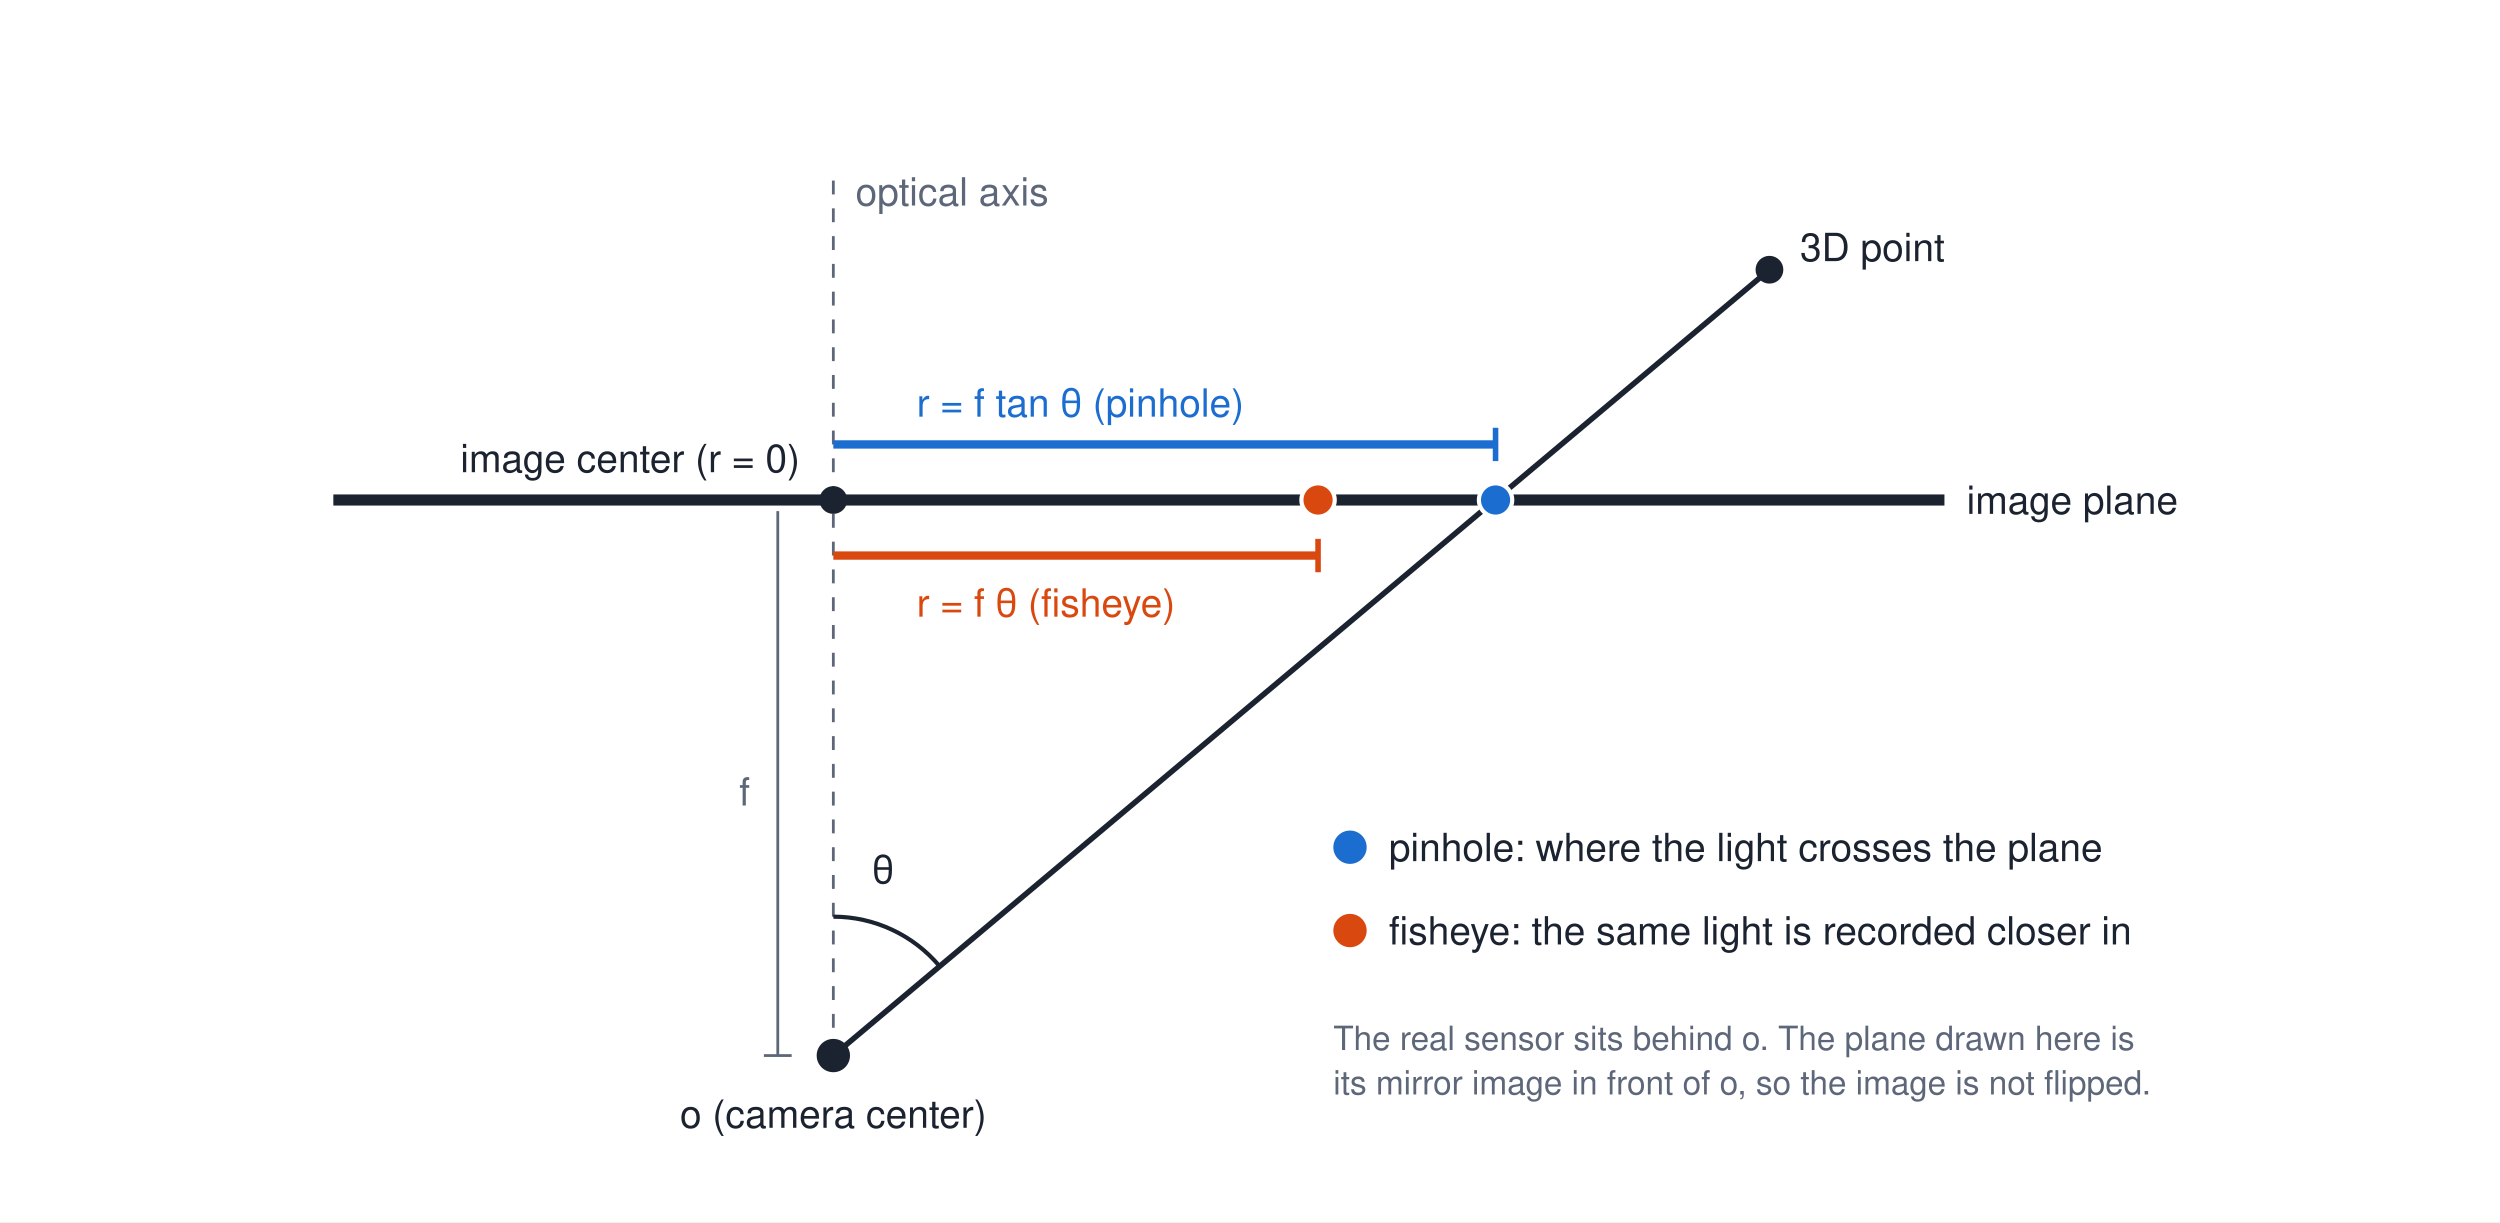
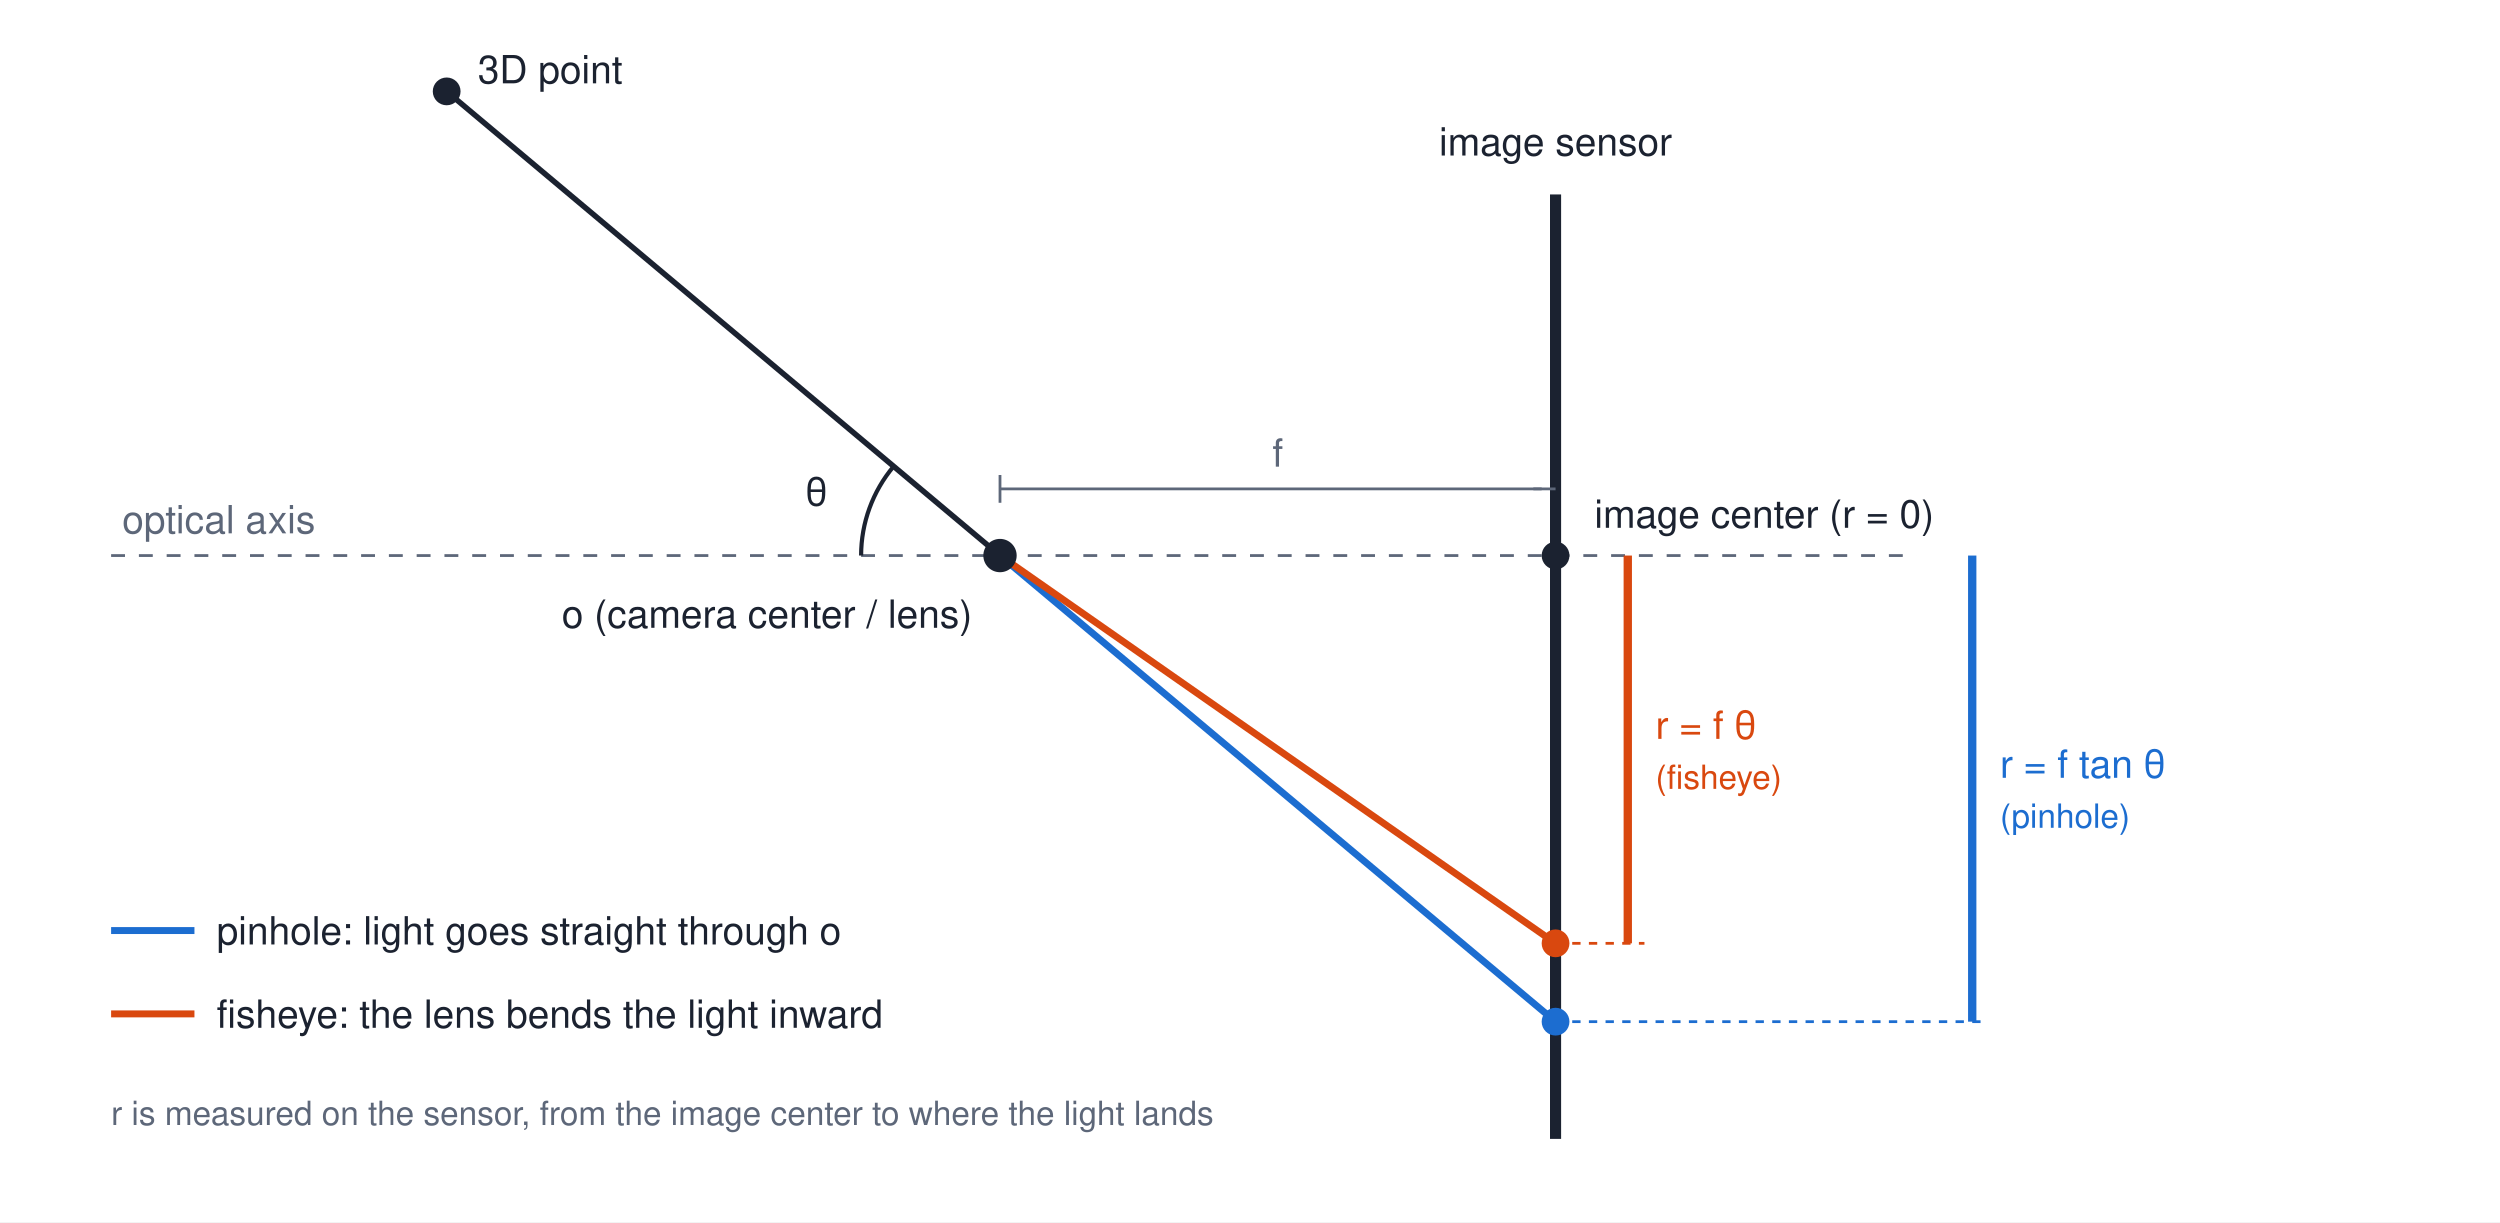
<svg xmlns="http://www.w3.org/2000/svg" viewBox="0 0 900 440" font-family="Helvetica, Arial, sans-serif" font-size="14">
  <rect width="900" height="440" fill="#ffffff" />
-   <line x1="300" y1="380" x2="300" y2="60" stroke="#5d6779" stroke-dasharray="5 5" />
-   <text x="308" y="74" fill="#5d6779">optical axis</text>
-   <line x1="120" y1="180" x2="700" y2="180" stroke="#1b2230" stroke-width="4" />
-   <text x="708" y="185" fill="#1b2230">image plane</text>
-   <line x1="637" y1="97.1" x2="300" y2="380" stroke="#1b2230" stroke-width="2" />
-   <circle cx="637" cy="97.1" r="5" fill="#1b2230" />
-   <text x="648" y="94" fill="#1b2230">3D point</text>
-   <line x1="300" y1="160" x2="538.4" y2="160" stroke="#1c6dd0" stroke-width="3" />
-   <line x1="538.4" y1="154" x2="538.4" y2="166" stroke="#1c6dd0" stroke-width="2" />
-   <text x="330" y="150" fill="#1c6dd0">r = f tan θ (pinhole)</text>
-   <line x1="300" y1="200" x2="474.5" y2="200" stroke="#d9480f" stroke-width="3" />
-   <line x1="474.5" y1="194" x2="474.5" y2="206" stroke="#d9480f" stroke-width="2" />
-   <text x="330" y="222" fill="#d9480f">r = f θ (fisheye)</text>
-   <circle cx="300" cy="180" r="5" fill="#1b2230" />
-   <circle cx="538.4" cy="180" r="6" fill="#1c6dd0" stroke="#ffffff" stroke-width="1.5" />
-   <circle cx="474.5" cy="180" r="6" fill="#d9480f" stroke="#ffffff" stroke-width="1.5" />
-   <text x="288" y="170" text-anchor="end" fill="#1b2230">image center (r = 0)</text>
-   <path d="M300,330 A50,50 0 0 1 338.3,347.9" fill="none" stroke="#1b2230" stroke-width="1.5" />
-   <text x="314" y="318" fill="#1b2230">θ</text>
-   <line x1="280" y1="184" x2="280" y2="380" stroke="#5d6779" />
-   <line x1="275" y1="380" x2="285" y2="380" stroke="#5d6779" />
-   <text x="270" y="290" text-anchor="end" fill="#5d6779">f</text>
-   <circle cx="300" cy="380" r="6" fill="#1b2230" />
-   <text x="300" y="406" text-anchor="middle" fill="#1b2230">o (camera center)</text>
-   <circle cx="486" cy="305" r="6" fill="#1c6dd0" />
-   <text x="500" y="310" fill="#1b2230">pinhole: where the light crosses the plane</text>
-   <circle cx="486" cy="335" r="6" fill="#d9480f" />
-   <text x="500" y="340" fill="#1b2230">fisheye: the same light is recorded closer in</text>
-   <text x="480" y="378" font-size="12" fill="#5d6779">The real sensor sits behind o. The plane drawn here is</text>
-   <text x="480" y="394" font-size="12" fill="#5d6779">its mirror image in front of o, so the image is not flipped.</text>
+   <line x1="40" y1="200" x2="690" y2="200" stroke="#5d6779" stroke-dasharray="5 5" />
+   <text x="44" y="192" fill="#5d6779">optical axis</text>
+   <line x1="560" y1="70" x2="560" y2="410" stroke="#1b2230" stroke-width="4" />
+   <text x="560" y="56" text-anchor="middle" fill="#1b2230">image sensor</text>
+   <line x1="160.8" y1="32.9" x2="360" y2="200" stroke="#1b2230" stroke-width="2" />
+   <circle cx="160.8" cy="32.9" r="5" fill="#1b2230" />
+   <text x="172" y="30" fill="#1b2230">3D point</text>
+   <line x1="360" y1="200" x2="560" y2="367.8" stroke="#1c6dd0" stroke-width="2.5" />
+   <circle cx="560" cy="367.8" r="5" fill="#1c6dd0" />
+   <line x1="360" y1="200" x2="560" y2="339.6" stroke="#d9480f" stroke-width="2.5" />
+   <circle cx="560" cy="339.6" r="5" fill="#d9480f" />
+   <path d="M310,200 A50,50 0 0 1 321.7,167.9" fill="none" stroke="#1b2230" stroke-width="1.5" />
+   <text x="290" y="182" fill="#1b2230">θ</text>
+   <circle cx="360" cy="200" r="6" fill="#1b2230" />
+   <text x="350" y="226" text-anchor="end" fill="#1b2230">o (camera center / lens)</text>
+   <line x1="360" y1="176" x2="560" y2="176" stroke="#5d6779" />
+   <line x1="360" y1="171" x2="360" y2="181" stroke="#5d6779" />
+   <line x1="555" y1="176" x2="552" y2="176" stroke="#5d6779" />
+   <text x="460" y="168" text-anchor="middle" fill="#5d6779">f</text>
+   <circle cx="560" cy="200" r="5" fill="#1b2230" />
+   <text x="574" y="190" fill="#1b2230">image center (r = 0)</text>
+   <line x1="566" y1="339.6" x2="592" y2="339.6" stroke="#d9480f" stroke-dasharray="3 3" />
+   <line x1="586" y1="200" x2="586" y2="339.6" stroke="#d9480f" stroke-width="3" />
+   <text x="596" y="266" fill="#d9480f">r = f θ</text>
+   <text x="596" y="284" font-size="12" fill="#d9480f">(fisheye)</text>
+   <line x1="566" y1="367.8" x2="716" y2="367.8" stroke="#1c6dd0" stroke-dasharray="3 3" />
+   <line x1="710" y1="200" x2="710" y2="367.8" stroke="#1c6dd0" stroke-width="3" />
+   <text x="720" y="280" fill="#1c6dd0">r = f tan θ</text>
+   <text x="720" y="298" font-size="12" fill="#1c6dd0">(pinhole)</text>
+   <line x1="40" y1="335" x2="70" y2="335" stroke="#1c6dd0" stroke-width="2.5" />
+   <text x="78" y="340" fill="#1b2230">pinhole: light goes straight through o</text>
+   <line x1="40" y1="365" x2="70" y2="365" stroke="#d9480f" stroke-width="2.5" />
+   <text x="78" y="370" fill="#1b2230">fisheye: the lens bends the light inward</text>
+   <text x="40" y="405" font-size="12" fill="#5d6779">r is measured on the sensor, from the image center to where the light lands</text>
</svg>
